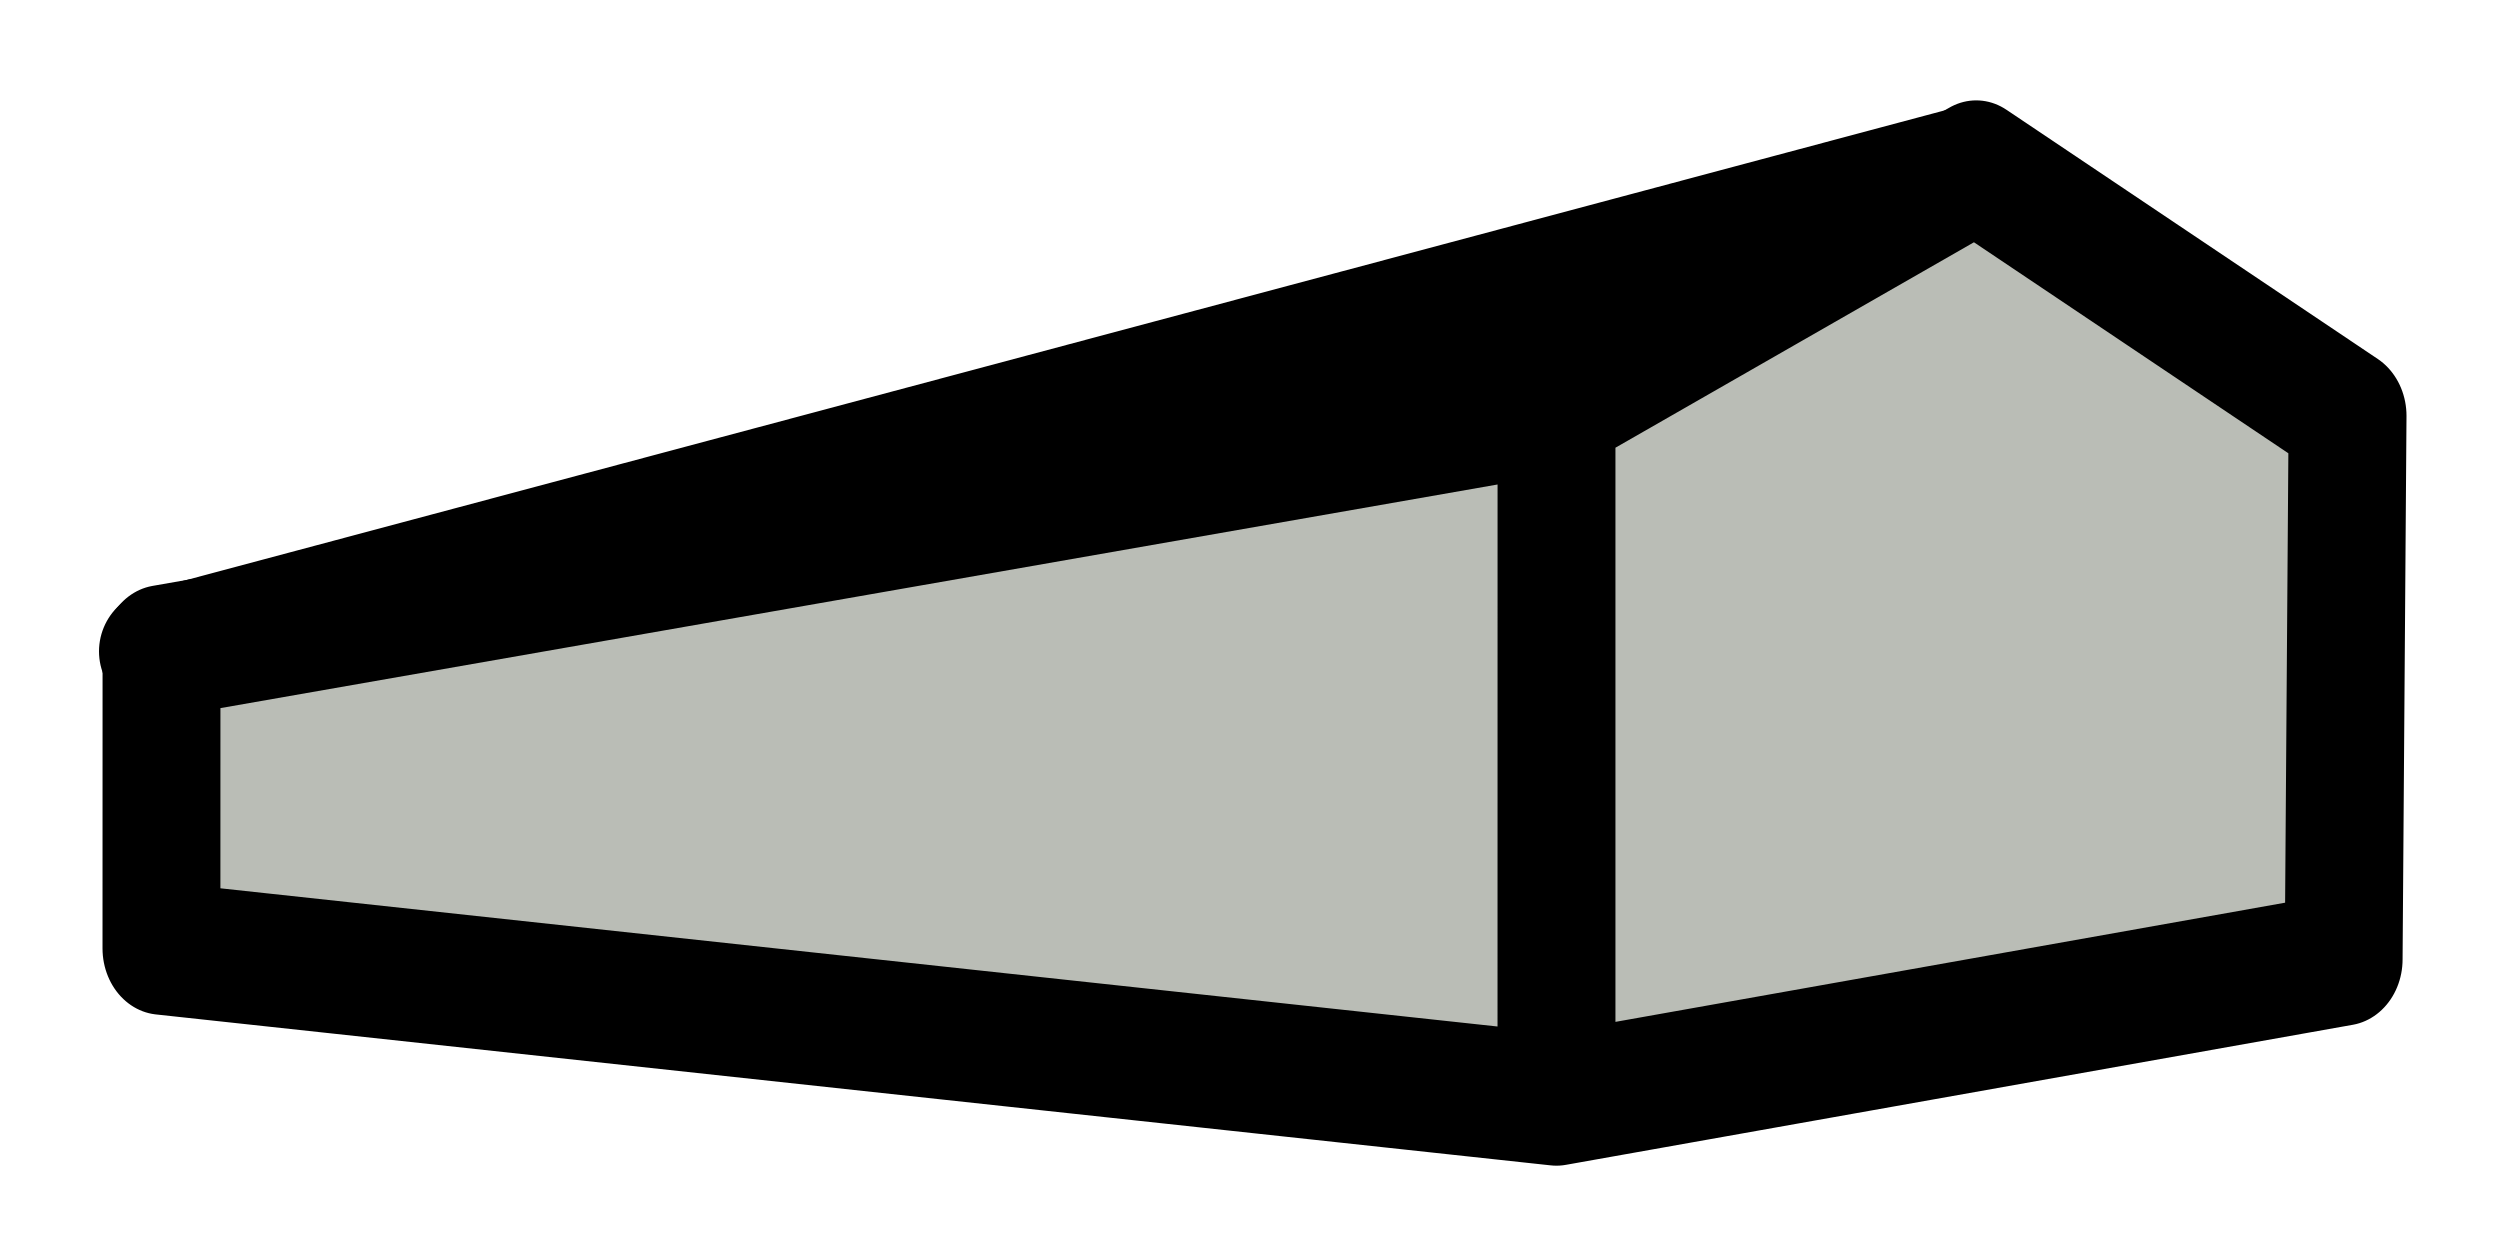
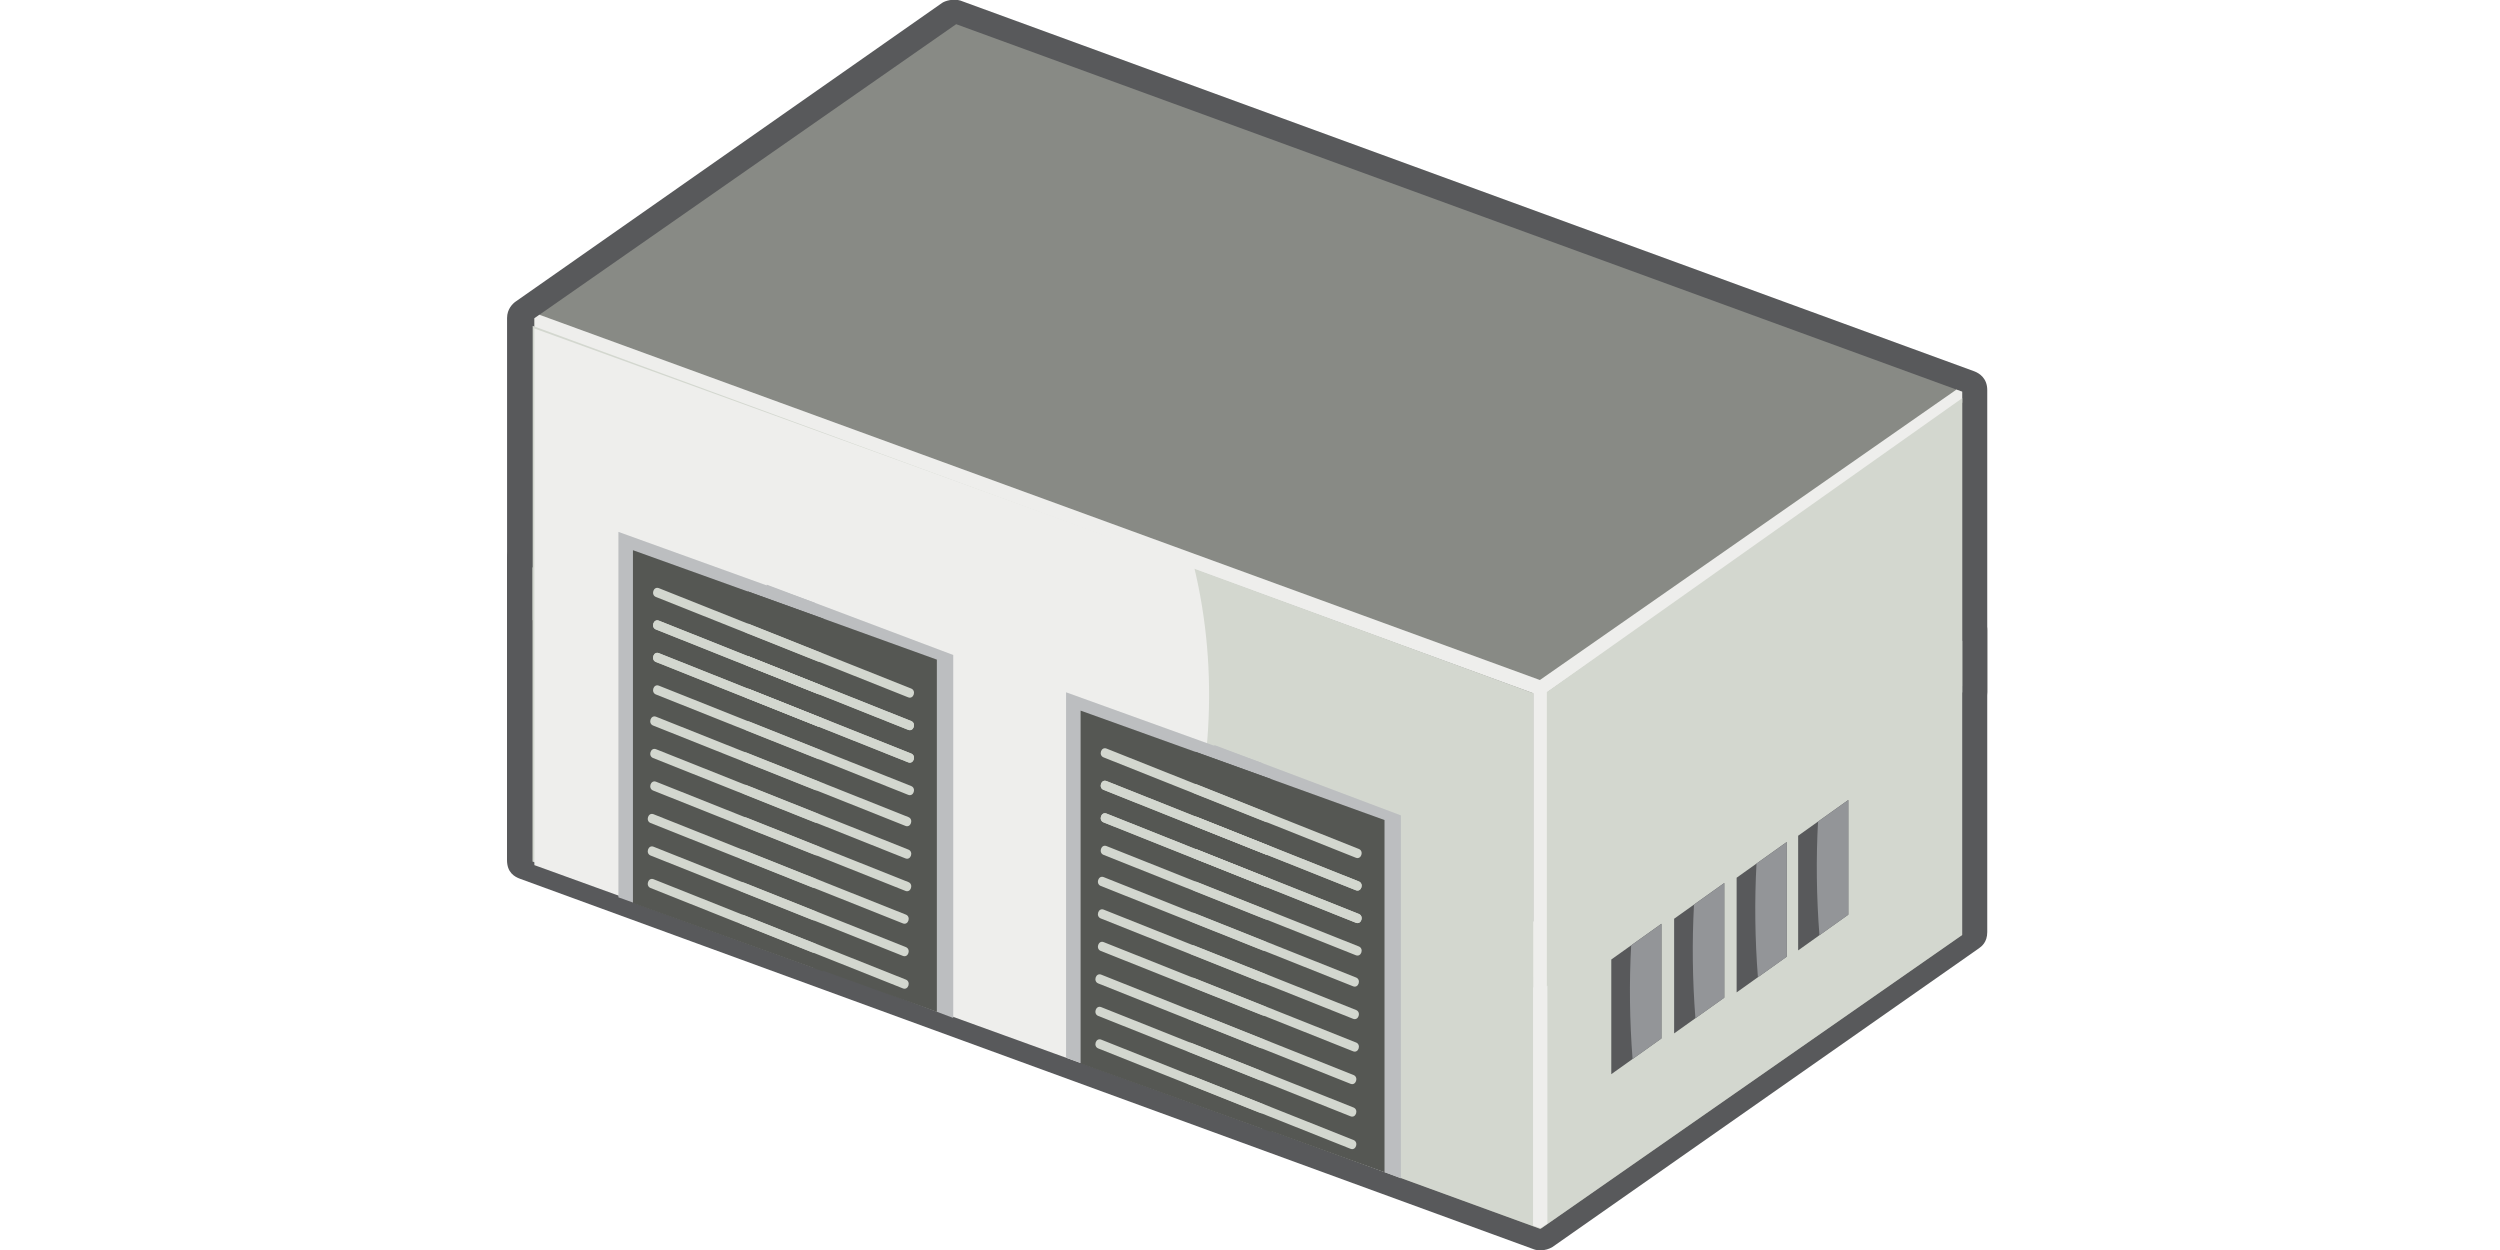
<svg xmlns="http://www.w3.org/2000/svg" id="svg2" width="40" height="20" version="1.1">
  <defs id="defs5" />
-   <path style="fill:#babdb6;fill-opacity:1;stroke:#000000;stroke-width:2;stroke-linejoin:round;stroke-miterlimit:4;stroke-opacity:1" d="M 31.62,2.666 2.584,10.422 c 16.717,2.93 15.347,2.524 22.687,3.319 0,0 8.711,-0.949 6.348,-11.075 z" id="path3798-0" />
-   <g id="g3795" transform="matrix(1.010689,0,0,1.136106,-0.4015022,-2.394265)">
-     <path id="rect2985" d="m 31.682,4.454 -6.644,3.387 0,9.75 12.461,-1.973 0.062,-7.654 z m -6.644,3.387 -22.084,3.44 -8.45e-4,4.184 22.084,2.126 z" style="fill:#babdb6;fill-opacity:1;stroke:#000000;stroke-width:1.866;stroke-linejoin:round;stroke-miterlimit:4;stroke-opacity:1" />
+   <g id="g3579">
+     <path d="m 8.112,8.93 c 0,-0.145 0.092,-0.231 0.136,-0.262 L 15.073,3.889 c 0.044,-0.031 0.175,-0.074 0.293,-0.038 l 16.22,5.931 c 0.09,0.033 0.21,0.117 0.21,0.301 v 4.83 c 0,0.164 -0.092,0.231 -0.136,0.262 l -6.821,4.777 c -0.116,0.07 -0.243,0.057 -0.294,0.038 L 8.322,14.061 c -0.09,-0.033 -0.21,-0.1 -0.21,-0.301 V 8.93 l 0,0 z" id="path5" style="fill:#58595b" />
+     <path d="m 8.113,5.088 c 0,-0.145 0.092,-0.231 0.136,-0.262 L 15.073,0.047 c 0.044,-0.031 0.175,-0.074 0.293,-0.038 l 16.22,5.931 c 0.09,0.033 0.21,0.117 0.21,0.301 v 4.83 c 0,0.164 -0.092,0.231 -0.136,0.262 l -6.821,4.777 c -0.116,0.07 -0.243,0.057 -0.294,0.038 L 8.323,10.219 c -0.09,-0.033 -0.21,-0.1 -0.21,-0.301 V 5.088 l 0,0 z" id="path5-3" style="fill:#58595b" />
+     <polygon points="82.715,78.647 2.217,49.259 2.217,49.259 2.217,25.719 35.958,2.194 116.44,31.593 116.44,55.133 " id="polygon7" style="fill:#888a85" transform="matrix(0.2,0,0,0.2,8.10696,-0.051719)" />
+     <polygon points="2.217,49.259 2.217,49.259 2.217,25.719 35.958,2.194 116.44,31.593 116.44,55.133 82.715,78.647 " id="polygon7-8" style="fill:#888a85" transform="matrix(0.2,0,0,0.2,8.103619,3.933209)" />
+     <path id="path3818" d="M 31.388,11.601 z" style="fill:none;stroke:#000000;stroke-width:1px;stroke-linecap:butt;stroke-linejoin:miter;stroke-opacity:1" />
+     <polygon points="2.217,49.259 2.217,25.719 82.715,55.107 82.715,78.647 2.217,49.259 " id="polygon9" style="fill:#d3d7cf" transform="matrix(0.2003313,0,0,0.2,8.076211,3.933209)" />
+     <polygon points="82.715,55.107 116.44,31.593 116.44,55.133 82.715,78.647 82.715,55.107 " id="polygon11" style="fill:#d3d7cf" transform="matrix(0.2001158,0,0,0.2,8.094038,3.933209)" />
+     <polygon points="82.715,78.647 82.123,78.436 82.123,55.716 2.217,26.538 2.217,25.719 2.617,25.439 2.617,25.439 82.656,54.66 115.981,31.425 116.44,31.593 116.44,32.474 83.271,55.625 83.271,78.283 " id="polygon13" style="fill:#eeeeec" transform="matrix(0.2,0,0,0.2,8.10696,-0.051719)" />
+     <polygon points="116.44,31.593 116.44,32.474 83.271,55.625 83.271,78.283 82.715,78.647 82.123,78.436 82.123,55.716 2.217,26.538 2.217,25.719 2.617,25.439 2.617,25.439 82.656,54.66 115.981,31.425 " id="polygon13-0" style="fill:#eeeeec" transform="matrix(0.2,0,0,0.2031086,8.103619,3.677929)" />
+     <polygon points="82.715,55.107 116.44,31.593 116.44,55.133 82.715,78.647 82.715,55.107 " id="polygon11-5" style="fill:#d3d7cf" transform="matrix(0.1970714,0,0,0.2,8.448679,0.051881)" />
+     <polygon points="2.217,49.259 2.217,25.719 82.715,55.107 82.715,78.647 2.217,49.259 " id="polygon9-0" style="fill:#d3d7cf" transform="matrix(0.1988701,0,0,0.2,8.082019,0.070081)" />
+     <path d="m 19.108,9.081 c 0.394,1.642 0.311,3.487 -0.346,5.283 -0.362,0.989 -0.865,1.877 -1.473,2.644 L 8.55,13.842 V 5.256 l 10.558,3.825 0,0 z" id="path35" style="fill:#eeeeec" />
+     <g id="g3457">
+       <polygon transform="matrix(0.1560146,0,0,0.1609789,14.64325,-1.571752)" style="fill:#bcbec0" id="polygon15" points="30.678,119.891 30.678,83.815 49.81,90.807 49.81,90.807 49.81,126.882 " />
+       <polygon transform="matrix(0.1640994,0,0,0.1620673,12.0228,-2.507055)" style="fill:#bcbec0" id="polygon15-2" points="49.81,126.882 30.678,119.891 30.678,83.815 49.81,90.807 49.81,90.807 " />
+       <polygon transform="matrix(0.1580358,0,0,0.1562148,14.28042,-1.064782)" style="fill:#555753" id="polygon15-2-9-0" points="49.81,90.807 49.81,126.882 30.678,119.891 30.678,83.815 49.81,90.807 " />
+       <polygon transform="matrix(0.1591617,0,0,0.1565408,12.40685,-1.750766)" style="fill:#555753" id="polygon15-2-9-0-1" points="30.678,83.815 49.81,90.807 49.81,90.807 49.81,126.882 30.678,119.891 " />
+       <path id="path3024" d="m 17.619,15.594 2.587,1.031 c 0.086,0.034 0.039,0.175 -0.047,0.141 l -2.587,-1.031 c -0.086,-0.034 -0.039,-0.175 0.047,-0.141 l 0,0 z m 0,0.52 2.587,1.031 c 0.086,0.034 0.039,0.175 -0.047,0.141 l -2.587,-1.031 c -0.086,-0.034 -0.039,-0.175 0.047,-0.141 l 0,0 z m 0,0.52 2.587,1.031 c 0.086,0.034 0.039,0.175 -0.047,0.141 l -2.587,-1.031 c -0.086,-0.034 -0.039,-0.175 0.047,-0.141 l 0,0 z" clip-rule="evenodd" style="fill:#d3d7cf;fill-rule:evenodd" />
+       <path id="path3024-7" d="m 19.069,16.169 2.587,1.031 c 0.086,0.034 0.039,0.175 -0.047,0.141 l -2.587,-1.031 c -0.086,-0.034 -0.039,-0.175 0.047,-0.141 l 0,0 z m 0,0.52 2.587,1.031 c 0.086,0.034 0.039,0.175 -0.047,0.141 l -2.587,-1.031 c -0.086,-0.034 -0.039,-0.175 0.047,-0.141 l 0,0 z m 0,0.52 2.587,1.031 c 0.086,0.034 0.039,0.175 -0.047,0.141 l -2.587,-1.031 c -0.086,-0.034 -0.039,-0.175 0.047,-0.141 l 0,0 z" clip-rule="evenodd" style="fill:#d3d7cf;fill-rule:evenodd" />
+       <path id="path3024-4" d="m 17.659,14.034 2.587,1.031 c 0.086,0.034 0.039,0.175 -0.047,0.141 l -2.587,-1.031 c -0.086,-0.034 -0.039,-0.175 0.047,-0.141 l 0,0 z m 0,0.52 2.587,1.031 c 0.086,0.034 0.039,0.175 -0.047,0.141 l -2.587,-1.031 c -0.086,-0.034 -0.039,-0.175 0.047,-0.141 l 0,0 z m 0,0.52 2.587,1.031 c 0.086,0.034 0.039,0.175 -0.047,0.141 l -2.587,-1.031 c -0.086,-0.034 -0.039,-0.175 0.047,-0.141 l 0,0 z" clip-rule="evenodd" style="fill:#d3d7cf;fill-rule:evenodd" />
+       <path id="path3024-7-2" d="m 19.11,14.609 2.587,1.031 c 0.086,0.034 0.039,0.175 -0.047,0.141 l -2.587,-1.031 c -0.086,-0.034 -0.039,-0.175 0.047,-0.141 l 0,0 z m 0,0.52 2.587,1.031 c 0.086,0.034 0.039,0.175 -0.047,0.141 l -2.587,-1.031 c -0.086,-0.034 -0.039,-0.175 0.047,-0.141 l 0,0 z m 0,0.52 2.587,1.031 c 0.086,0.034 0.039,0.175 -0.047,0.141 l -2.587,-1.031 c -0.086,-0.034 -0.039,-0.175 0.047,-0.141 l 0,0 z" clip-rule="evenodd" style="fill:#d3d7cf;fill-rule:evenodd" />
+       <path id="path3024-4-4" d="m 17.704,12.497 2.587,1.031 c 0.086,0.034 0.039,0.175 -0.047,0.141 l -2.587,-1.031 c -0.086,-0.034 -0.039,-0.175 0.047,-0.141 l 0,0 z m 0,0.52 2.587,1.031 c 0.086,0.034 0.039,0.175 -0.047,0.141 l -2.587,-1.031 c -0.086,-0.034 -0.039,-0.175 0.047,-0.141 l 0,0 z m 0,0.52 2.587,1.031 c 0.086,0.034 0.039,0.175 -0.047,0.141 l -2.587,-1.031 c -0.086,-0.034 -0.039,-0.175 0.047,-0.141 l 0,0 z" clip-rule="evenodd" style="fill:#d3d7cf;fill-rule:evenodd" />
+       <path id="path3024-7-2-4" d="m 19.154,13.072 2.587,1.031 c 0.086,0.034 0.039,0.175 -0.047,0.141 l -2.587,-1.031 c -0.086,-0.034 -0.039,-0.175 0.047,-0.141 l 0,0 z m 0,0.52 2.587,1.031 c 0.086,0.034 0.039,0.175 -0.047,0.141 l -2.587,-1.031 c -0.086,-0.034 -0.039,-0.175 0.047,-0.141 l 0,0 z m 0,0.52 2.587,1.031 c 0.086,0.034 0.039,0.175 -0.047,0.141 l -2.587,-1.031 c -0.086,-0.034 -0.039,-0.175 0.047,-0.141 l 0,0 z" clip-rule="evenodd" style="fill:#d3d7cf;fill-rule:evenodd" />
+       <path id="path3024-4-42" d="m 17.704,11.977 2.587,1.031 c 0.086,0.034 0.039,0.175 -0.047,0.141 l -2.587,-1.031 c -0.086,-0.034 -0.039,-0.175 0.047,-0.141 l 0,0 z m 0,0.52 2.587,1.031 c 0.086,0.034 0.039,0.175 -0.047,0.141 l -2.587,-1.031 c -0.086,-0.034 -0.039,-0.175 0.047,-0.141 l 0,0 z m 0,0.52 2.587,1.031 c 0.086,0.034 0.039,0.175 -0.047,0.141 l -2.587,-1.031 c -0.086,-0.034 -0.039,-0.175 0.047,-0.141 l 0,0 z" clip-rule="evenodd" style="fill:#d3d7cf;fill-rule:evenodd" />
+       <path id="path3024-7-2-2" d="m 19.154,12.552 2.587,1.031 c 0.086,0.034 0.039,0.175 -0.047,0.141 l -2.587,-1.031 c -0.086,-0.034 -0.039,-0.175 0.047,-0.141 l 0,0 z m 0,0.52 2.587,1.031 c 0.086,0.034 0.039,0.175 -0.047,0.141 l -2.587,-1.031 c -0.086,-0.034 -0.039,-0.175 0.047,-0.141 l 0,0 z m 0,0.52 2.587,1.031 c 0.086,0.034 0.039,0.175 -0.047,0.141 l -2.587,-1.031 c -0.086,-0.034 -0.039,-0.175 0.047,-0.141 l 0,0 z" clip-rule="evenodd" style="fill:#d3d7cf;fill-rule:evenodd" />
+     </g>
+     <g transform="matrix(-0.7279622,0,0,1.425749,50.31066,-19.14756)" id="g4138">
+       <polygon transform="matrix(0.1,0,0,0.1,27.26983,19.23159)" style="fill:#58595b" id="polygon37" points="53.246,45.647 64.271,49.661 64.271,62.529 53.246,58.515 53.246,45.647 " />
+       <path style="fill:#939598" id="path39" d="m 33.26,24.039 c 0.044,0.413 0.035,0.843 -0.031,1.276 l -0.635,-0.231 v -1.287 l 0.666,0.242 0,0 z" />
+     </g>
+     <g transform="matrix(-0.7279622,0,0,1.425749,51.3161,-19.79998)" id="g4138-3">
+       <polygon transform="matrix(0.1,0,0,0.1,27.26983,19.23159)" style="fill:#58595b" id="polygon37-7" points="64.271,49.661 64.271,62.529 53.246,58.515 53.246,45.647 53.246,45.647 " />
+       <path style="fill:#939598" id="path39-7" d="m 33.26,24.039 c 0.044,0.413 0.035,0.843 -0.031,1.276 l -0.635,-0.231 v -1.287 l 0.666,0.242 0,0 z" />
+     </g>
+     <g transform="matrix(-0.7279622,0,0,1.425749,52.3161,-20.45623)" id="g4138-3-8">
+       <polygon transform="matrix(0.1,0,0,0.1,27.26983,19.23159)" style="fill:#58595b" id="polygon37-7-7" points="64.271,62.529 53.246,58.515 53.246,45.647 53.246,45.647 64.271,49.661 " />
+       <path style="fill:#939598" id="path39-7-5" d="m 33.26,24.039 c 0.044,0.413 0.035,0.843 -0.031,1.276 l -0.635,-0.231 v -1.287 l 0.666,0.242 0,0 z" />
+     </g>
+     <g transform="matrix(-0.7279622,0,0,1.425749,53.30048,-21.12811)" id="g4138-3-8-0">
+       <polygon transform="matrix(0.1,0,0,0.1,27.26983,19.23159)" style="fill:#58595b" id="polygon37-7-7-7" points="53.246,58.515 53.246,45.647 53.246,45.647 64.271,49.661 64.271,62.529 " />
+       <path style="fill:#939598" id="path39-7-5-0" d="m 33.26,24.039 c 0.044,0.413 0.035,0.843 -0.031,1.276 l -0.635,-0.231 v -1.287 l 0.666,0.242 0,0 z" />
+     </g>
+     <g id="g3457-4" transform="translate(-7.162447,-2.566493)">
+       <polygon transform="matrix(0.1560146,0,0,0.1609789,14.64325,-1.571752)" style="fill:#bcbec0" id="polygon15-07" points="49.81,90.807 49.81,90.807 49.81,126.882 30.678,119.891 30.678,83.815 " />
+       <polygon transform="matrix(0.1640994,0,0,0.1620673,12.0228,-2.507055)" style="fill:#bcbec0" id="polygon15-2-7" points="30.678,83.815 49.81,90.807 49.81,90.807 49.81,126.882 30.678,119.891 " />
+       <polygon transform="matrix(0.1580358,0,0,0.1562148,14.28042,-1.064782)" style="fill:#555753" id="polygon15-2-9-0-9" points="30.678,119.891 30.678,83.815 49.81,90.807 49.81,90.807 49.81,126.882 " />
+       <polygon transform="matrix(0.1591617,0,0,0.1565408,12.40685,-1.750766)" style="fill:#555753" id="polygon15-2-9-0-1-6" points="49.81,90.807 49.81,126.882 30.678,119.891 30.678,83.815 49.81,90.807 " />
+       <path id="path3024-79" d="m 17.619,15.594 2.587,1.031 c 0.086,0.034 0.039,0.175 -0.047,0.141 l -2.587,-1.031 c -0.086,-0.034 -0.039,-0.175 0.047,-0.141 l 0,0 z m 0,0.52 2.587,1.031 c 0.086,0.034 0.039,0.175 -0.047,0.141 l -2.587,-1.031 c -0.086,-0.034 -0.039,-0.175 0.047,-0.141 l 0,0 z m 0,0.52 2.587,1.031 c 0.086,0.034 0.039,0.175 -0.047,0.141 l -2.587,-1.031 c -0.086,-0.034 -0.039,-0.175 0.047,-0.141 l 0,0 z" clip-rule="evenodd" style="fill:#d3d7cf;fill-rule:evenodd" />
+       <path id="path3024-7-1" d="m 19.069,16.169 2.587,1.031 c 0.086,0.034 0.039,0.175 -0.047,0.141 l -2.587,-1.031 c -0.086,-0.034 -0.039,-0.175 0.047,-0.141 l 0,0 z m 0,0.52 2.587,1.031 c 0.086,0.034 0.039,0.175 -0.047,0.141 l -2.587,-1.031 c -0.086,-0.034 -0.039,-0.175 0.047,-0.141 l 0,0 z m 0,0.52 2.587,1.031 c 0.086,0.034 0.039,0.175 -0.047,0.141 l -2.587,-1.031 c -0.086,-0.034 -0.039,-0.175 0.047,-0.141 l 0,0 z" clip-rule="evenodd" style="fill:#d3d7cf;fill-rule:evenodd" />
+       <path id="path3024-4-0" d="m 17.659,14.034 2.587,1.031 c 0.086,0.034 0.039,0.175 -0.047,0.141 l -2.587,-1.031 c -0.086,-0.034 -0.039,-0.175 0.047,-0.141 l 0,0 z m 0,0.52 2.587,1.031 c 0.086,0.034 0.039,0.175 -0.047,0.141 l -2.587,-1.031 c -0.086,-0.034 -0.039,-0.175 0.047,-0.141 l 0,0 z m 0,0.52 2.587,1.031 c 0.086,0.034 0.039,0.175 -0.047,0.141 l -2.587,-1.031 c -0.086,-0.034 -0.039,-0.175 0.047,-0.141 l 0,0 z" clip-rule="evenodd" style="fill:#d3d7cf;fill-rule:evenodd" />
+       <path id="path3024-7-2-1" d="m 19.11,14.609 2.587,1.031 c 0.086,0.034 0.039,0.175 -0.047,0.141 l -2.587,-1.031 c -0.086,-0.034 -0.039,-0.175 0.047,-0.141 l 0,0 z m 0,0.52 2.587,1.031 c 0.086,0.034 0.039,0.175 -0.047,0.141 l -2.587,-1.031 c -0.086,-0.034 -0.039,-0.175 0.047,-0.141 l 0,0 z m 0,0.52 2.587,1.031 c 0.086,0.034 0.039,0.175 -0.047,0.141 l -2.587,-1.031 c -0.086,-0.034 -0.039,-0.175 0.047,-0.141 l 0,0 z" clip-rule="evenodd" style="fill:#d3d7cf;fill-rule:evenodd" />
+       <path id="path3024-4-4-5" d="m 17.704,12.497 2.587,1.031 c 0.086,0.034 0.039,0.175 -0.047,0.141 l -2.587,-1.031 c -0.086,-0.034 -0.039,-0.175 0.047,-0.141 l 0,0 z m 0,0.52 2.587,1.031 c 0.086,0.034 0.039,0.175 -0.047,0.141 l -2.587,-1.031 c -0.086,-0.034 -0.039,-0.175 0.047,-0.141 l 0,0 z m 0,0.52 2.587,1.031 c 0.086,0.034 0.039,0.175 -0.047,0.141 l -2.587,-1.031 c -0.086,-0.034 -0.039,-0.175 0.047,-0.141 l 0,0 z" clip-rule="evenodd" style="fill:#d3d7cf;fill-rule:evenodd" />
+       <path id="path3024-7-2-4-6" d="m 19.154,13.072 2.587,1.031 c 0.086,0.034 0.039,0.175 -0.047,0.141 l -2.587,-1.031 c -0.086,-0.034 -0.039,-0.175 0.047,-0.141 l 0,0 z m 0,0.52 2.587,1.031 c 0.086,0.034 0.039,0.175 -0.047,0.141 l -2.587,-1.031 c -0.086,-0.034 -0.039,-0.175 0.047,-0.141 l 0,0 z m 0,0.52 2.587,1.031 c 0.086,0.034 0.039,0.175 -0.047,0.141 l -2.587,-1.031 c -0.086,-0.034 -0.039,-0.175 0.047,-0.141 l 0,0 z" clip-rule="evenodd" style="fill:#d3d7cf;fill-rule:evenodd" />
+       <path id="path3024-4-42-2" d="m 17.704,11.977 2.587,1.031 c 0.086,0.034 0.039,0.175 -0.047,0.141 l -2.587,-1.031 c -0.086,-0.034 -0.039,-0.175 0.047,-0.141 l 0,0 z m 0,0.52 2.587,1.031 c 0.086,0.034 0.039,0.175 -0.047,0.141 l -2.587,-1.031 c -0.086,-0.034 -0.039,-0.175 0.047,-0.141 l 0,0 z m 0,0.52 2.587,1.031 c 0.086,0.034 0.039,0.175 -0.047,0.141 l -2.587,-1.031 c -0.086,-0.034 -0.039,-0.175 0.047,-0.141 l 0,0 z" clip-rule="evenodd" style="fill:#d3d7cf;fill-rule:evenodd" />
+       <path id="path3024-7-2-2-8" d="m 19.154,12.552 2.587,1.031 c 0.086,0.034 0.039,0.175 -0.047,0.141 l -2.587,-1.031 c -0.086,-0.034 -0.039,-0.175 0.047,-0.141 l 0,0 z m 0,0.52 2.587,1.031 c 0.086,0.034 0.039,0.175 -0.047,0.141 l -2.587,-1.031 c -0.086,-0.034 -0.039,-0.175 0.047,-0.141 l 0,0 z m 0,0.52 2.587,1.031 c 0.086,0.034 0.039,0.175 -0.047,0.141 l -2.587,-1.031 c -0.086,-0.034 -0.039,-0.175 0.047,-0.141 l 0,0 z" clip-rule="evenodd" style="fill:#d3d7cf;fill-rule:evenodd" />
+     </g>
  </g>
</svg>
